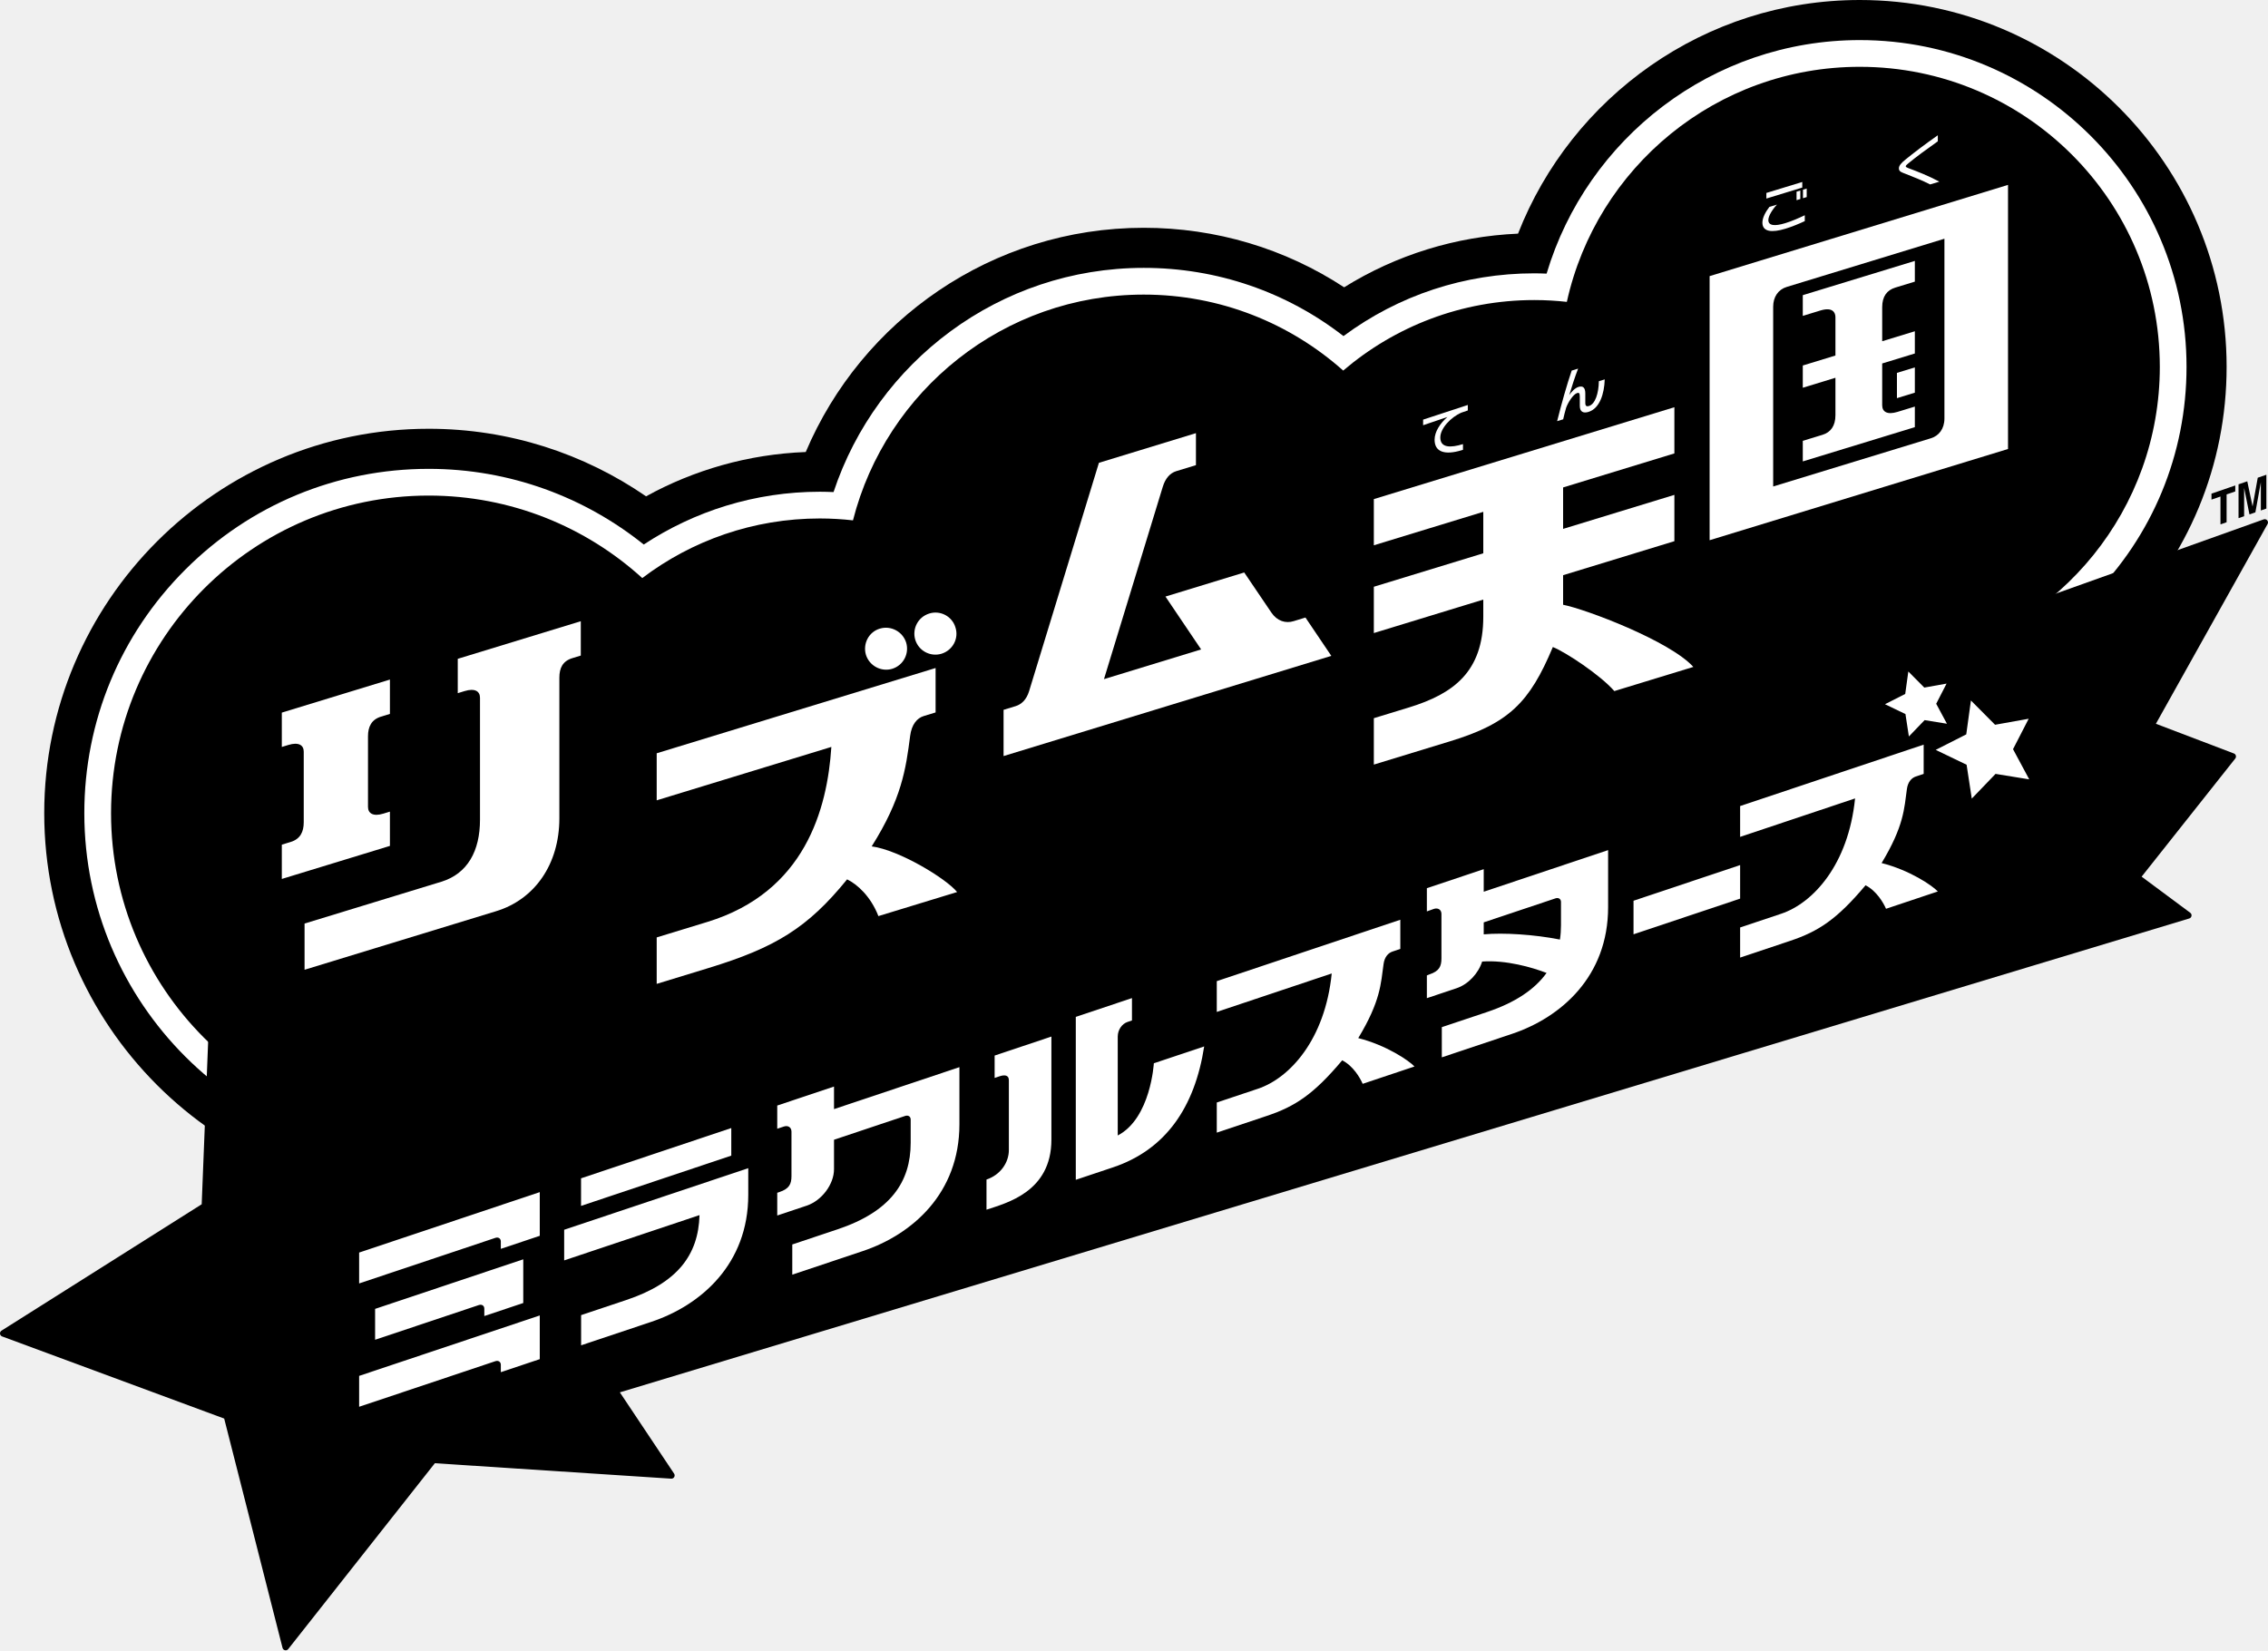
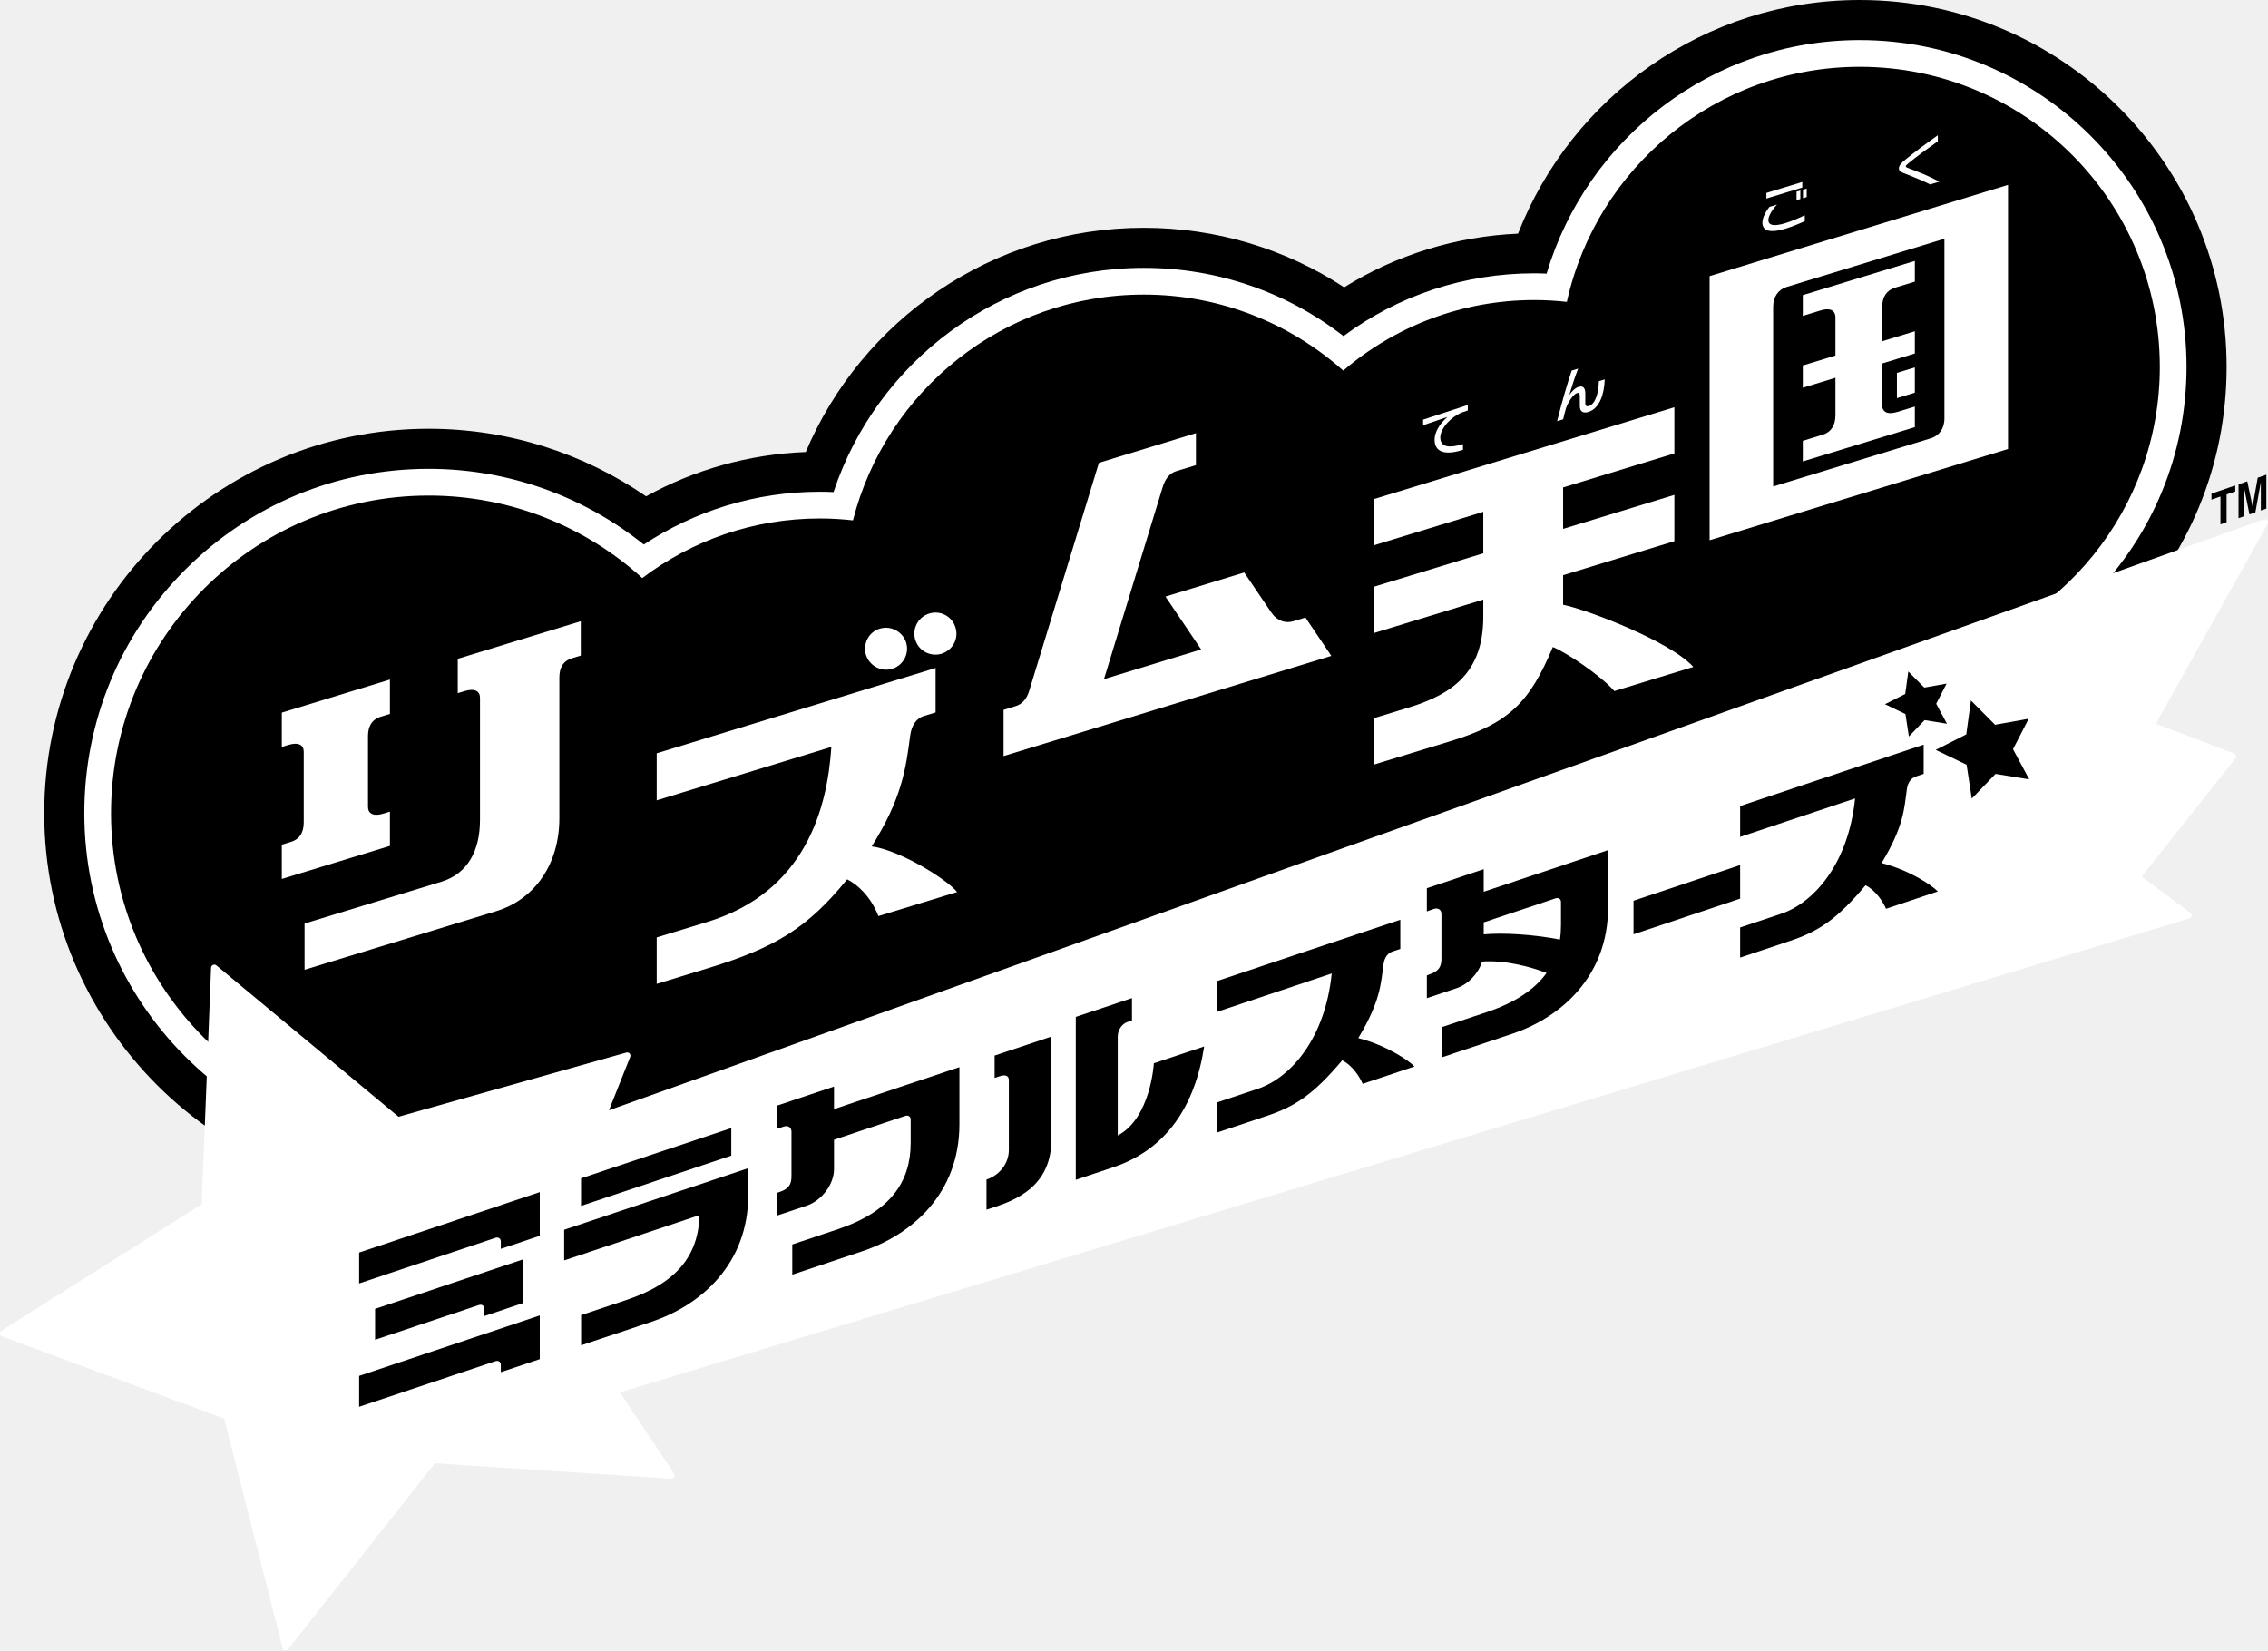
- <svg xmlns="http://www.w3.org/2000/svg" version="1.1" id="svg2" width="666.667" height="485.131" viewBox="0 0 666.667 485.131">
-   <defs id="defs6">
+ <svg xmlns="http://www.w3.org/2000/svg" version="1.1" id="svg1" width="666.667" height="485.131" viewBox="0 0 666.667 485.131">
+   <defs id="defs1">
+     <clipPath clipPathUnits="userSpaceOnUse" id="clipPath2">
+       <path d="M 0,363.848 H 500 V 0 H 0 Z" transform="translate(-409.9998,-363.8479)" id="path2" />
+     </clipPath>
+     <clipPath clipPathUnits="userSpaceOnUse" id="clipPath4">
+       <path d="M 0,363.848 H 500 V 0 H 0 Z" transform="translate(-409.9998,-355.0105)" id="path4" />
+     </clipPath>
+     <clipPath clipPathUnits="userSpaceOnUse" id="clipPath6">
+       <path d="M 0,363.848 H 500 V 0 H 0 Z" transform="translate(-476.1492,-282.9699)" id="path6" />
+     </clipPath>
+     <clipPath clipPathUnits="userSpaceOnUse" id="clipPath8">
+       <path d="M 0,363.848 H 500 V 0 H 0 Z" transform="translate(-475.2869,-204.2771)" id="path8" />
+     </clipPath>
+     <clipPath clipPathUnits="userSpaceOnUse" id="clipPath10">
+       <path d="M 0,363.848 H 500 V 0 H 0 Z" transform="translate(-414.8142,-173.5652)" id="path10" />
+     </clipPath>
+     <clipPath clipPathUnits="userSpaceOnUse" id="clipPath12">
+       <path d="M 0,363.848 H 500 V 0 H 0 Z" transform="translate(-360.1258,-165.2605)" id="path12" />
+     </clipPath>
+     <clipPath clipPathUnits="userSpaceOnUse" id="clipPath14">
+       <path d="M 0,363.848 H 500 V 0 H 0 Z" transform="translate(-327.1013,-157.8513)" id="path14" />
+     </clipPath>
    <clipPath clipPathUnits="userSpaceOnUse" id="clipPath16">
-       <path d="M 0,363.848 H 500 V 0 H 0 Z" id="path14" />
+       <path d="M 0,363.848 H 500 V 0 H 0 Z" transform="translate(-299.4383,-134.9734)" id="path16" />
+     </clipPath>
+     <clipPath clipPathUnits="userSpaceOnUse" id="clipPath18">
+       <path d="M 0,363.848 H 500 V 0 H 0 Z" transform="translate(-254.3748,-129.4245)" id="path18" />
+     </clipPath>
+     <clipPath clipPathUnits="userSpaceOnUse" id="clipPath20">
+       <path d="M 0,363.848 H 500 V 0 H 0 Z" transform="translate(-183.865,-119.3191)" id="path20" />
+     </clipPath>
+     <clipPath clipPathUnits="userSpaceOnUse" id="clipPath22">
+       <path d="M 0,363.848 H 500 V 0 H 0 Z" transform="translate(-164.9602,-100.407)" id="path22" />
+     </clipPath>
+     <clipPath clipPathUnits="userSpaceOnUse" id="clipPath24">
+       <path d="M 0,363.848 H 500 V 0 H 0 Z" transform="translate(-82.69311,-75.2742)" id="path24" />
+     </clipPath>
+     <clipPath clipPathUnits="userSpaceOnUse" id="clipPath26">
+       <path d="M 0,363.848 H 500 V 0 H 0 Z" transform="translate(-428.6648,-311.2155)" id="path26" />
+     </clipPath>
+     <clipPath clipPathUnits="userSpaceOnUse" id="clipPath28">
+       <path d="M 0,363.848 H 500 V 0 H 0 Z" transform="translate(-420.6599,-326.802)" id="path28" />
+     </clipPath>
+     <clipPath clipPathUnits="userSpaceOnUse" id="clipPath30">
+       <path d="M 0,363.848 H 500 V 0 H 0 Z" transform="translate(-397.4812,-322.0237)" id="path30" />
+     </clipPath>
+     <clipPath clipPathUnits="userSpaceOnUse" id="clipPath32">
+       <path d="M 0,363.848 H 500 V 0 H 0 Z" transform="translate(-344.6013,-230.5158)" id="path32" />
+     </clipPath>
+     <clipPath clipPathUnits="userSpaceOnUse" id="clipPath34">
+       <path d="M 0,363.848 H 500 V 0 H 0 Z" transform="translate(-352.4822,-279.8049)" id="path34" />
+     </clipPath>
+     <clipPath clipPathUnits="userSpaceOnUse" id="clipPath36">
+       <path d="M 0,363.848 H 500 V 0 H 0 Z" transform="translate(-322.1873,-272.8757)" id="path36" />
+     </clipPath>
+     <clipPath clipPathUnits="userSpaceOnUse" id="clipPath38">
+       <path d="M 0,363.848 H 500 V 0 H 0 Z" transform="translate(-287.7986,-227.6985)" id="path38" />
+     </clipPath>
+     <clipPath clipPathUnits="userSpaceOnUse" id="clipPath40">
+       <path d="M 0,363.848 H 500 V 0 H 0 Z" transform="translate(-192.1721,-177.2448)" id="path40" />
+     </clipPath>
+     <clipPath clipPathUnits="userSpaceOnUse" id="clipPath42">
+       <path d="M 0,363.848 H 500 V 0 H 0 Z" transform="translate(-100.9168,-218.5954)" id="path42" />
+     </clipPath>
+     <clipPath clipPathUnits="userSpaceOnUse" id="clipPath44">
+       <path d="M 0,363.848 H 500 V 0 H 0 Z" transform="translate(-497.74,-258.5266)" id="path44" />
    </clipPath>
  </defs>
-   <g id="g8" transform="matrix(1.333333,0,0,-1.333333,0,485.1307)">
-     <g id="g10">
-       <g id="g12" clip-path="url(#clipPath16)">
-         <g id="g18" transform="translate(409.9998,363.8479)">
-           <path d="m 0,0 c -34.238,0 -63.555,-21.396 -75.335,-51.511 -13.749,-0.606 -26.861,-4.697 -38.339,-11.829 -13.025,8.529 -28.247,13.119 -44.18,13.119 -33.45,0 -62.222,-20.413 -74.515,-49.436 -12.718,-0.493 -24.68,-3.971 -35.2,-9.768 -13.641,9.385 -30.146,14.894 -47.918,14.894 -46.738,0 -84.762,-38.025 -84.761,-84.761 0,-46.739 38.023,-84.762 84.761,-84.762 7.687,0 15.131,1.048 22.216,2.974 14.302,-12.757 33.142,-20.531 53.77,-20.531 30.879,0 57.762,17.402 71.384,42.908 6.14,-1.496 12.546,-2.308 19.141,-2.308 23.657,0.001 44.974,10.213 59.777,26.459 11.331,-6.053 24.256,-9.497 37.974,-9.497 40.026,0 73.334,29.232 79.746,67.465 10.634,4.001 20.395,10.242 28.669,18.516 15.276,15.276 23.689,35.587 23.688,57.19 C 80.878,-36.282 44.597,0 0,0" style="fill:#000000;fill-opacity:1;fill-rule:nonzero;stroke:none" id="path20" />
-         </g>
-         <g id="g22" transform="translate(409.9998,355.0105)">
-           <path d="m 0,0 c -32.583,0 -60.168,-21.75 -69.037,-51.489 -0.9,0.033 -1.799,0.066 -2.703,0.066 -15.357,0 -29.966,-4.855 -42.078,-13.836 -12.558,9.741 -27.886,15.038 -44.036,15.038 -31.825,0 -58.877,-20.753 -68.384,-49.43 -1,0.042 -2.001,0.073 -3.008,0.073 -14.331,0 -27.673,-4.291 -38.834,-11.636 -13.002,10.425 -29.483,16.683 -47.407,16.683 -20.28,-10e-4 -39.346,-7.898 -53.686,-22.238 -14.34,-14.34 -22.238,-33.407 -22.237,-53.686 0,-41.865 34.059,-75.924 75.923,-75.924 8.595,0 16.851,1.456 24.561,4.1 13.084,-13.352 31.299,-21.658 51.425,-21.658 30.044,0 55.839,18.495 66.632,44.691 7.482,-2.639 15.519,-4.09 23.892,-4.09 23.641,0.001 44.656,11.449 57.799,29.091 11.442,-7.655 25.183,-12.129 39.953,-12.129 37.431,0 68.273,28.696 71.71,65.243 11.388,3.36 21.826,9.521 30.456,18.151 13.607,13.606 21.1,31.697 21.099,50.939 C 72.04,-32.317 39.724,0 0,0" style="fill:#ffffff;fill-opacity:1;fill-rule:nonzero;stroke:none" id="path24" />
-         </g>
-         <g id="g26" transform="translate(476.1492,282.9699)">
-           <path d="m 0,0 c -0.001,36.533 -29.616,66.149 -66.149,66.148 -31.613,0 -58.029,-22.181 -64.576,-51.824 -2.354,0.258 -4.742,0.402 -7.165,0.402 -16.086,0 -30.795,-5.861 -42.138,-15.548 -11.689,10.413 -27.089,16.75 -43.975,16.75 -30.88,-0.001 -56.815,-21.162 -64.102,-49.775 -2.395,0.268 -4.825,0.418 -7.291,0.418 -14.709,0 -28.271,-4.897 -39.16,-13.14 -12.436,11.299 -28.954,18.187 -47.08,18.187 -38.678,-10e-4 -70.032,-31.355 -70.032,-70.033 0,-38.677 31.355,-70.032 70.032,-70.031 9.261,0 18.094,1.814 26.185,5.079 12.125,-13.866 29.933,-22.636 49.801,-22.636 29.697,0 54.822,19.57 63.185,46.517 8.336,-3.789 17.586,-5.917 27.339,-5.917 23.837,0 44.723,12.612 56.364,31.525 11.333,-9.105 25.719,-14.564 41.388,-14.564 35.809,0 64.953,28.46 66.094,63.992 C -21.911,-57.701 0,-31.418 0,0" style="fill:#000000;fill-opacity:1;fill-rule:nonzero;stroke:none" id="path28" />
-         </g>
-         <g id="g30" transform="translate(475.2869,204.2771)">
-           <path d="m 0,0 24.619,44.037 c 0.323,0.576 -0.242,1.245 -0.864,1.023 l -364.788,-130.264 4.679,11.761 c 0.219,0.55 -0.288,1.113 -0.858,0.953 l -50.214,-14.148 -40.156,33.372 c -0.456,0.379 -1.148,0.071 -1.171,-0.522 l -2.068,-52.149 -44.133,-27.864 c -0.501,-0.316 -0.421,-1.069 0.134,-1.275 l 48.958,-18.109 12.862,-50.553 c 0.146,-0.574 0.888,-0.732 1.255,-0.267 l 32.326,40.973 52.102,-3.403 c 0.591,-0.039 0.97,0.618 0.641,1.111 l -11.957,17.92 345.987,104.477 c 0.562,0.17 0.691,0.908 0.218,1.259 L -3.147,-33.709 17.5,-7.661 c 0.301,0.379 0.146,0.94 -0.306,1.112 z" style="fill:#000000;fill-opacity:1;fill-rule:nonzero;stroke:none" id="path32" />
-         </g>
-         <g id="g34" transform="translate(414.8142,173.5652)">
-           <path d="m 0,0 c 4.949,8.192 4.981,12.031 5.579,16.317 0.215,1.592 1.037,2.454 1.967,2.766 l 1.729,0.578 v 6.448 L -31.188,12.57 V 5.772 l 25.34,8.48 C -7.327,-0.379 -15.136,-8.829 -22.115,-11.164 l -9.073,-3.036 v -6.641 l 11.056,3.7 c 6.236,2.086 10.294,4.749 16.596,12.245 2.428,-1.233 3.948,-3.881 4.514,-5.182 l 11.419,3.821 C 11.18,-4.957 6.191,-1.556 0,0 m 12.038,35.125 2.286,4.444 -4.91,-0.878 -3.522,3.545 -0.683,-4.948 -4.461,-2.265 4.511,-2.171 0.756,-4.943 3.47,3.609 4.921,-0.801 z m 20.512,-16.671 -7.429,1.208 -5.24,-5.447 -1.141,7.462 -6.811,3.278 6.736,3.42 1.029,7.47 5.32,-5.352 7.413,1.325 -3.452,-6.709 z" style="fill:#ffffff;fill-opacity:1;fill-rule:nonzero;stroke:none" id="path36" />
-         </g>
-         <g id="g38" transform="translate(360.1258,165.2605)">
-           <path d="M 0,0 V -7.398 L 23.5,0.465 V 7.863 Z" style="fill:#ffffff;fill-opacity:1;fill-rule:nonzero;stroke:none" id="path40" />
-         </g>
-         <g id="g42" transform="translate(327.1013,157.8513)">
-           <path d="M 0,0 V 2.641 L 15.832,7.937 C 16.494,8.159 17.031,7.8 17.031,7.134 V 2.008 c 0,-1.084 -0.075,-2.137 -0.228,-3.157 C 11.106,-0.021 4.314,0.396 0,0 M 0,9.395 V 14.37 L -12.536,10.175 V 5.058 l 1.546,0.552 c 0.921,0.309 1.667,-0.192 1.667,-1.118 v -9.791 c 0,-1.768 -0.49,-2.811 -2.634,-3.528 l -0.579,-0.23 v -5.014 l 6.541,2.188 c 2.602,0.871 4.817,3.279 5.646,5.887 5.305,0.371 11.007,-1.287 14.203,-2.512 -2.589,-3.603 -6.855,-6.52 -13.153,-8.628 l -9.941,-3.326 v -6.657 l 15.445,5.168 c 10.857,3.633 21.216,12.689 21.216,27.933 v 12.587 z" style="fill:#ffffff;fill-opacity:1;fill-rule:nonzero;stroke:none" id="path44" />
-         </g>
-         <g id="g46" transform="translate(299.4383,134.9734)">
-           <path d="m 0,0 c 4.949,8.192 4.98,12.031 5.579,16.317 0.215,1.592 1.036,2.454 1.967,2.766 l 1.728,0.578 v 6.437 L -31.189,12.559 V 5.772 l 25.341,8.479 c -1.479,-14.63 -9.288,-23.08 -16.268,-25.415 l -9.073,-3.036 v -6.641 l 11.057,3.699 c 6.236,2.087 10.294,4.75 16.596,12.246 2.427,-1.233 3.948,-3.881 4.513,-5.182 l 11.42,3.821 C 11.18,-4.957 6.191,-1.556 0,0" style="fill:#ffffff;fill-opacity:1;fill-rule:nonzero;stroke:none" id="path48" />
-         </g>
-         <g id="g50" transform="translate(254.3748,129.4245)">
-           <path d="m 0,0 c 0,0 -0.677,-12.127 -7.959,-15.919 v 21.81 c 0,1.506 0.959,2.82 2.143,3.215 l 0.992,0.332 v 4.933 l -12.383,-4.143 v -35.919 l 8.194,2.741 C 2.603,-19.063 9.026,-9.7 11.097,3.714 Z m -22.585,5.889 v -22.735 c 0,-11.524 -9.929,-13.967 -14.309,-15.433 v 6.645 c 3.113,1.041 4.932,3.772 4.932,6.504 v 15.391 c 0,1.135 -0.913,1.251 -2.049,0.871 L -35.1,-3.232 v 4.933 z" style="fill:#ffffff;fill-opacity:1;fill-rule:nonzero;stroke:none" id="path52" />
-         </g>
-         <g id="g54" transform="translate(183.865,119.3191)">
-           <path d="M 0,0 V 4.976 L -12.515,0.788 v -5.117 l 1.461,0.488 c 0.926,0.311 1.677,-0.189 1.677,-1.115 v -9.791 c 0,-1.768 -0.493,-2.812 -2.648,-3.533 l -0.49,-0.163 v -5.015 l 6.489,2.171 C -2.698,-20.173 0,-16.573 0,-13.245 v 6.492 l 15.697,5.252 c 0.665,0.223 1.205,-0.137 1.205,-0.803 V -7.43 c 0,-8.624 -4.44,-15.165 -16.111,-19.07 l -9.992,-3.343 V -36.5 l 15.524,5.194 c 10.913,3.652 21.324,12.726 21.324,27.97 V 9.251 Z" style="fill:#ffffff;fill-opacity:1;fill-rule:nonzero;stroke:none" id="path56" />
-         </g>
-         <g id="g58" transform="translate(164.9602,100.407)">
-           <path d="M 0,0 V 5.892 L -40.584,-7.687 v -6.754 l 29.838,9.983 c -0.242,-8.855 -4.945,-14.97 -16.111,-18.706 l -9.992,-3.343 v -6.657 l 15.525,5.194 C -10.411,-24.318 0,-15.244 0,0 M -3.743,8.655 -36.865,-2.427 v 6.081 l 33.122,11.082 z" style="fill:#ffffff;fill-opacity:1;fill-rule:nonzero;stroke:none" id="path60" />
-         </g>
-         <g id="g62" transform="translate(82.6931,75.2742)">
-           <path d="m 0,0 v -6.807 l 22.873,7.653 c 0.665,0.222 1.205,-0.136 1.205,-0.802 v -1.62 l 8.586,2.873 v 9.633 z m -3.519,-14.772 v -6.808 l 30.032,10.049 c 0.665,0.222 1.205,-0.137 1.205,-0.802 v -1.621 l 8.587,2.873 v 9.633 z M 36.305,25.743 V 16.11 l -8.587,-2.873 v 1.62 c 0,0.666 -0.54,1.025 -1.205,0.802 L -3.519,5.611 v 6.807 z" style="fill:#ffffff;fill-opacity:1;fill-rule:nonzero;stroke:none" id="path64" />
-         </g>
-         <g id="g66" transform="translate(428.6648,311.2155)">
-           <path d="m 0,0 -34.769,-10.63 c -1.869,-0.565 -2.983,-2.204 -2.983,-4.348 v -39.644 l 34.769,10.629 C -1.255,-43.474 0,-41.94 0,-39.644 Z m 14.02,11.869 v -58.227 l -65.786,-20.113 v 58.227 z m -20.541,-48.877 -3.84,-1.174 c -2.243,-0.686 -3.358,0.017 -3.358,1.467 v 9.212 l 7.198,2.201 v 4.903 l -7.198,-2.201 v 7.504 c 0,2.381 1.042,3.755 2.885,4.319 l 4.313,1.319 v 4.567 l -24.704,-7.553 v -4.568 l 3.889,1.189 c 2.719,0.831 3.31,-0.49 3.31,-1.471 v -8.457 l -7.199,-2.201 v -4.903 l 7.199,2.201 v -8.259 c 0,-2.35 -1.056,-3.77 -2.837,-4.314 l -4.362,-1.334 v -4.537 l 24.704,7.553 z m -3.948,1.861 v 5.57 l 3.948,1.207 v -5.57 z" style="fill:#ffffff;fill-opacity:1;fill-rule:nonzero;stroke:none" id="path68" />
-         </g>
-         <g id="g70" transform="translate(420.6599,326.802)">
-           <path d="m 0,0 c -0.255,0.107 -0.521,0.211 -0.521,0.384 0,0.148 0.231,0.379 0.582,0.659 1.695,1.395 3.896,3.018 6.487,4.847 V 7.222 C 3.426,5.034 1.235,3.34 -0.556,1.891 c -0.932,-0.754 -1.476,-1.34 -1.476,-1.97 0,-0.74 0.676,-0.879 1.33,-1.148 1.889,-0.743 3.849,-1.513 5.556,-2.386 l 2.033,0.609 C 4.381,-1.672 2.335,-0.878 0,0" style="fill:#ffffff;fill-opacity:1;fill-rule:nonzero;stroke:none" id="path72" />
-         </g>
-         <g id="g74" transform="translate(397.4812,322.0237)">
-           <path d="m 0,0 v -1.876 l 0.823,0.251 v 1.877 z m -7.636,-6.691 c 0,0.888 0.871,2.302 1.9,3.407 l -1.671,-0.511 c -0.811,-1.05 -1.538,-2.359 -1.538,-3.457 0,-2.074 2.119,-2.252 5.097,-1.342 1.476,0.451 2.929,1.056 4.247,1.668 v 1.296 c -1.403,-0.663 -2.783,-1.282 -4.308,-1.748 -2.323,-0.711 -3.727,-0.56 -3.727,0.687 m 7.48,8.396 -7.915,-2.42 V -1.95 l 7.915,2.42 z m -1.26,-4.014 v 1.876 l 0.836,0.256 v -1.877 z" style="fill:#ffffff;fill-opacity:1;fill-rule:nonzero;stroke:none" id="path76" />
-         </g>
-         <g id="g78" transform="translate(344.6013,230.5158)">
-           <path d="m 0,0 v 6.518 l 24.531,7.5 V 24.226 L 0,16.727 v 9.14 l 24.531,7.5 V 43.55 L -41.728,23.293 V 13.11 l 24.131,7.377 v -9.14 L -41.728,3.969 V -6.239 l 24.131,7.377 v -3.774 c 0,-12.089 -6.509,-16.979 -16.397,-20.009 l -7.734,-2.364 V -35.24 l 16.843,5.149 c 12.936,3.949 17.496,8.533 22.623,20.771 2.814,-1.118 10.455,-6.157 13.555,-9.71 l 17.42,5.325 C 23.5,-7.954 4.968,-0.973 0,0" style="fill:#ffffff;fill-opacity:1;fill-rule:nonzero;stroke:none" id="path80" />
-         </g>
-         <g id="g82" transform="translate(352.4822,279.8049)">
-           <path d="m 0,0 c -0.047,-2.705 -0.81,-5.049 -2.189,-5.471 -0.424,-0.13 -0.799,-0.083 -0.799,0.658 v 2.11 c 0,1.222 -0.473,1.756 -1.49,1.445 -0.763,-0.233 -1.549,-1.042 -2.045,-1.798 0.484,1.642 1.223,3.941 1.949,5.829 L -5.989,2.34 C -7.068,-0.828 -8.17,-4.719 -9.198,-8.811 l 1.332,0.408 c 0.158,0.677 0.412,1.804 0.652,2.544 0.389,1.131 1.55,2.98 2.423,3.246 0.386,0.118 0.591,0.033 0.591,-0.782 v -2.023 c 0,-1.358 0.774,-1.702 1.914,-1.353 2.468,0.754 3.484,3.99 3.581,7.167 z" style="fill:#ffffff;fill-opacity:1;fill-rule:nonzero;stroke:none" id="path84" />
-         </g>
-         <g id="g86" transform="translate(322.1873,272.8757)">
-           <path d="M 0,0 1.405,0.479 V 1.688 L -8.448,-1.546 V -2.78 l 5.361,1.823 c -1.62,-1.396 -2.832,-3.272 -2.832,-5.024 0,-2.704 2.265,-3.443 5.98,-2.307 l 0.278,0.085 v 1.259 C -2.397,-7.781 -4.66,-7.793 -4.66,-5.485 -4.66,-3.474 -2.336,-0.998 0,0" style="fill:#ffffff;fill-opacity:1;fill-rule:nonzero;stroke:none" id="path88" />
-         </g>
-         <g id="g90" transform="translate(287.7986,227.6985)">
-           <path d="M 0,0 -2.619,-0.801 C -4.333,-1.33 -6.22,-0.82 -7.521,1.104 L -13.497,9.933 -30.862,4.624 -23,-7.032 -44.418,-13.581 -31.456,28.82 c 0.567,1.853 1.575,3.014 2.956,3.447 l 4.357,1.332 v 7.052 l -21.389,-6.539 -15.392,-50.345 c -0.596,-1.95 -1.749,-2.929 -2.976,-3.304 l -2.652,-0.81 v -10.195 l 72.253,22.09 z" style="fill:#ffffff;fill-opacity:1;fill-rule:nonzero;stroke:none" id="path92" />
-         </g>
-         <g id="g94" transform="translate(192.1721,177.2448)">
-           <path d="m 0,0 c 6.603,10.47 7.539,17.059 8.472,24.314 0.326,2.626 1.575,3.983 2.989,4.415 l 2.627,0.803 v 9.792 L -47.398,20.525 V 10.153 L -8.892,21.926 C -9.779,8.242 -14.69,-10.072 -36.247,-16.663 l -11.151,-3.409 v -10.242 l 11.399,3.486 c 14.755,4.51 21.878,8.844 30.58,19.558 2.246,-1.09 5.215,-3.763 6.898,-8.101 l 17.354,5.306 C 16.39,-7.065 6.016,-0.794 0,0 m 4.516,39.146 c 2.479,0.77 3.808,3.35 3.085,5.783 -0.771,2.43 -3.352,3.807 -5.784,3.085 -2.479,-0.724 -3.807,-3.352 -3.085,-5.784 0.771,-2.431 3.352,-3.808 5.784,-3.084 m 5.088,6.408 c -0.724,2.431 0.605,5.012 3.084,5.783 2.432,0.77 5.061,-0.606 5.784,-3.085 0.77,-2.432 -0.606,-5.013 -3.085,-5.783 -2.432,-0.723 -5.013,0.605 -5.783,3.085" style="fill:#ffffff;fill-opacity:1;fill-rule:nonzero;stroke:none" id="path96" />
-         </g>
-         <g id="g98" transform="translate(100.9168,218.5954)">
-           <path d="m 0,0 v -7.572 l 1.513,0.463 c 2.279,0.696 3.389,-0.052 3.389,-1.475 v -26.895 c 0,-6.847 -2.713,-11.883 -8.508,-13.663 l -30.167,-9.223 v -10.188 l 42.186,12.898 c 8.54,2.581 13.987,10.362 13.987,20.504 v 30.99 c 0,2.141 0.729,3.66 2.868,4.313 l 1.856,0.568 v 7.572 z m -14.956,-41.245 -23.832,-7.286 v 7.557 l 1.961,0.6 c 2.111,0.645 2.872,2.23 2.872,4.342 v 15.566 c 0,1.422 -1.104,2.175 -3.386,1.478 l -1.447,-0.443 v 7.572 l 23.832,7.287 v -7.573 l -1.957,-0.598 c -2.116,-0.647 -2.876,-2.236 -2.876,-4.328 v -15.567 c 0,-1.43 1.116,-2.186 3.391,-1.491 l 1.442,0.441 z" style="fill:#ffffff;fill-opacity:1;fill-rule:nonzero;stroke:none" id="path100" />
-         </g>
-         <g id="g102" transform="translate(497.74,258.5266)">
-           <path d="m 0,0 -1.133,-6.308 -0.014,-0.004 -1.162,5.518 -1.925,-0.662 v -7.461 l 1.232,0.424 v 6.232 l 1.176,-5.828 1.304,0.448 1.204,6.647 V -7.227 L 1.9,-6.808 v 7.462 z m -10.201,-3.512 5.245,1.804 v -1.32 l -1.911,-0.657 v -6.138 l -1.351,-0.464 v 6.138 l -1.983,-0.683 z" style="fill:#000000;fill-opacity:1;fill-rule:nonzero;stroke:none" id="path104" />
-         </g>
-       </g>
-     </g>
+   <g id="layer-MC0">
+     <path id="path1" d="m 0,0 c -34.238,0 -63.555,-21.396 -75.335,-51.511 -13.749,-0.606 -26.861,-4.697 -38.339,-11.829 -13.025,8.529 -28.247,13.119 -44.18,13.119 -33.45,0 -62.222,-20.413 -74.515,-49.436 -12.718,-0.493 -24.68,-3.971 -35.2,-9.768 -13.641,9.385 -30.146,14.894 -47.918,14.894 -46.738,0 -84.762,-38.025 -84.761,-84.761 0,-46.739 38.023,-84.762 84.761,-84.762 7.687,0 15.131,1.048 22.216,2.974 14.302,-12.757 33.142,-20.531 53.77,-20.531 30.879,0 57.762,17.402 71.384,42.908 6.14,-1.496 12.546,-2.308 19.141,-2.308 23.657,0.001 44.974,10.213 59.777,26.459 11.331,-6.053 24.256,-9.497 37.974,-9.497 40.026,0 73.334,29.232 79.746,67.465 10.634,4.001 20.395,10.242 28.669,18.516 15.276,15.276 23.689,35.587 23.688,57.19 C 80.878,-36.282 44.597,0 0,0" style="fill:#000000;fill-opacity:1;fill-rule:nonzero;stroke:none" transform="matrix(1.333333,0,0,-1.333333,546.6664,1.3333333e-4)" clip-path="url(#clipPath2)" />
+     <path id="path3" d="m 0,0 c -32.583,0 -60.168,-21.75 -69.037,-51.489 -0.9,0.033 -1.799,0.066 -2.703,0.066 -15.357,0 -29.966,-4.855 -42.078,-13.836 -12.558,9.741 -27.886,15.038 -44.036,15.038 -31.825,0 -58.877,-20.753 -68.384,-49.43 -1,0.042 -2.001,0.073 -3.008,0.073 -14.331,0 -27.673,-4.291 -38.834,-11.636 -13.002,10.425 -29.483,16.683 -47.407,16.683 -20.28,-10e-4 -39.346,-7.898 -53.686,-22.238 -14.34,-14.34 -22.238,-33.407 -22.237,-53.686 0,-41.865 34.059,-75.924 75.923,-75.924 8.595,0 16.851,1.456 24.561,4.1 13.084,-13.352 31.299,-21.658 51.425,-21.658 30.044,0 55.839,18.495 66.632,44.691 7.482,-2.639 15.519,-4.09 23.892,-4.09 23.641,0.001 44.656,11.449 57.799,29.091 11.442,-7.655 25.183,-12.129 39.953,-12.129 37.431,0 68.273,28.696 71.71,65.243 11.388,3.36 21.826,9.521 30.456,18.151 13.607,13.606 21.1,31.697 21.099,50.939 C 72.04,-32.317 39.724,0 0,0" style="fill:#ffffff;fill-opacity:1;fill-rule:nonzero;stroke:none" transform="matrix(1.333333,0,0,-1.333333,546.6664,11.78333)" clip-path="url(#clipPath4)" />
+     <path id="path5" d="m 0,0 c -0.001,36.533 -29.616,66.149 -66.149,66.148 -31.613,0 -58.029,-22.181 -64.576,-51.824 -2.354,0.258 -4.742,0.402 -7.165,0.402 -16.086,0 -30.795,-5.861 -42.138,-15.548 -11.689,10.413 -27.089,16.75 -43.975,16.75 -30.88,-0.001 -56.815,-21.162 -64.102,-49.775 -2.395,0.268 -4.825,0.418 -7.291,0.418 -14.709,0 -28.271,-4.897 -39.16,-13.14 -12.436,11.299 -28.954,18.187 -47.08,18.187 -38.678,-10e-4 -70.032,-31.355 -70.032,-70.033 0,-38.677 31.355,-70.032 70.032,-70.031 9.261,0 18.094,1.814 26.185,5.079 12.125,-13.866 29.933,-22.636 49.801,-22.636 29.697,0 54.822,19.57 63.185,46.517 8.336,-3.789 17.586,-5.917 27.339,-5.917 23.837,0 44.723,12.612 56.364,31.525 11.333,-9.105 25.719,-14.564 41.388,-14.564 35.809,0 64.953,28.46 66.094,63.992 C -21.911,-57.701 0,-31.418 0,0" style="fill:#000000;fill-opacity:1;fill-rule:nonzero;stroke:none" transform="matrix(1.333333,0,0,-1.333333,634.8656,107.8375)" clip-path="url(#clipPath6)" />
+     <path id="path7" d="m 0,0 24.619,44.037 c 0.323,0.576 -0.242,1.245 -0.864,1.023 l -364.788,-130.264 4.679,11.761 c 0.219,0.55 -0.288,1.113 -0.858,0.953 l -50.214,-14.148 -40.156,33.372 c -0.456,0.379 -1.148,0.071 -1.171,-0.522 l -2.068,-52.149 -44.133,-27.864 c -0.501,-0.316 -0.421,-1.069 0.134,-1.275 l 48.958,-18.109 12.862,-50.553 c 0.146,-0.574 0.888,-0.732 1.255,-0.267 l 32.326,40.973 52.102,-3.403 c 0.591,-0.039 0.97,0.618 0.641,1.111 l -11.957,17.92 345.987,104.477 c 0.562,0.17 0.691,0.908 0.218,1.259 L -3.147,-33.709 17.5,-7.661 c 0.301,0.379 0.146,0.94 -0.306,1.112 z" style="fill:#ffffff;fill-opacity:1;fill-rule:nonzero;stroke:none" transform="matrix(1.333333,0,0,-1.333333,633.7159,212.7612)" clip-path="url(#clipPath8)" />
+     <path id="path9" d="m 0,0 c 4.949,8.192 4.981,12.031 5.579,16.317 0.215,1.592 1.037,2.454 1.967,2.766 l 1.729,0.578 v 6.448 L -31.188,12.57 V 5.772 l 25.34,8.48 C -7.327,-0.379 -15.136,-8.829 -22.115,-11.164 l -9.073,-3.036 v -6.641 l 11.056,3.7 c 6.236,2.086 10.294,4.749 16.596,12.245 2.428,-1.233 3.948,-3.881 4.514,-5.182 l 11.419,3.821 C 11.18,-4.957 6.191,-1.556 0,0 m 12.038,35.125 2.286,4.444 -4.91,-0.878 -3.522,3.545 -0.683,-4.948 -4.461,-2.265 4.511,-2.171 0.756,-4.943 3.47,3.609 4.921,-0.801 z m 20.512,-16.671 -7.429,1.208 -5.24,-5.447 -1.141,7.462 -6.811,3.278 6.736,3.42 1.029,7.47 5.32,-5.352 7.413,1.325 -3.452,-6.709 z" style="fill:#000000;fill-opacity:1;fill-rule:nonzero;stroke:none" transform="matrix(1.333333,0,0,-1.333333,553.0856,253.7104)" clip-path="url(#clipPath10)" />
+     <path id="path11" d="M 0,0 V -7.398 L 23.5,0.465 V 7.863 Z" style="fill:#000000;fill-opacity:1;fill-rule:nonzero;stroke:none" transform="matrix(1.333333,0,0,-1.333333,480.1677,264.7833)" clip-path="url(#clipPath12)" />
+     <path id="path13" d="M 0,0 V 2.641 L 15.832,7.937 C 16.494,8.159 17.031,7.8 17.031,7.134 V 2.008 c 0,-1.084 -0.075,-2.137 -0.228,-3.157 C 11.106,-0.021 4.314,0.396 0,0 M 0,9.395 V 14.37 L -12.536,10.175 V 5.058 l 1.546,0.552 c 0.921,0.309 1.667,-0.192 1.667,-1.118 v -9.791 c 0,-1.768 -0.49,-2.811 -2.634,-3.528 l -0.579,-0.23 v -5.014 l 6.541,2.188 c 2.602,0.871 4.817,3.279 5.646,5.887 5.305,0.371 11.007,-1.287 14.203,-2.512 -2.589,-3.603 -6.855,-6.52 -13.153,-8.628 l -9.941,-3.326 v -6.657 l 15.445,5.168 c 10.857,3.633 21.216,12.689 21.216,27.933 v 12.587 z" style="fill:#000000;fill-opacity:1;fill-rule:nonzero;stroke:none" transform="matrix(1.333333,0,0,-1.333333,436.1351,274.6623)" clip-path="url(#clipPath14)" />
+     <path id="path15" d="m 0,0 c 4.949,8.192 4.98,12.031 5.579,16.317 0.215,1.592 1.036,2.454 1.967,2.766 l 1.728,0.578 v 6.437 L -31.189,12.559 V 5.772 l 25.341,8.479 c -1.479,-14.63 -9.288,-23.08 -16.268,-25.415 l -9.073,-3.036 v -6.641 l 11.057,3.699 c 6.236,2.087 10.294,4.75 16.596,12.246 2.427,-1.233 3.948,-3.881 4.513,-5.182 l 11.42,3.821 C 11.18,-4.957 6.191,-1.556 0,0" style="fill:#000000;fill-opacity:1;fill-rule:nonzero;stroke:none" transform="matrix(1.333333,0,0,-1.333333,399.2511,305.1661)" clip-path="url(#clipPath16)" />
+     <path id="path17" d="m 0,0 c 0,0 -0.677,-12.127 -7.959,-15.919 v 21.81 c 0,1.506 0.959,2.82 2.143,3.215 l 0.992,0.332 v 4.933 l -12.383,-4.143 v -35.919 l 8.194,2.741 C 2.603,-19.063 9.026,-9.7 11.097,3.714 Z m -22.585,5.889 v -22.735 c 0,-11.524 -9.929,-13.967 -14.309,-15.433 v 6.645 c 3.113,1.041 4.932,3.772 4.932,6.504 v 15.391 c 0,1.135 -0.913,1.251 -2.049,0.871 L -35.1,-3.232 v 4.933 z" style="fill:#000000;fill-opacity:1;fill-rule:nonzero;stroke:none" transform="matrix(1.333333,0,0,-1.333333,339.1664,312.5647)" clip-path="url(#clipPath18)" />
+     <path id="path19" d="M 0,0 V 4.976 L -12.515,0.788 v -5.117 l 1.461,0.488 c 0.926,0.311 1.677,-0.189 1.677,-1.115 v -9.791 c 0,-1.768 -0.493,-2.812 -2.648,-3.533 l -0.49,-0.163 v -5.015 l 6.489,2.171 C -2.698,-20.173 0,-16.573 0,-13.245 v 6.492 l 15.697,5.252 c 0.665,0.223 1.205,-0.137 1.205,-0.803 V -7.43 c 0,-8.624 -4.44,-15.165 -16.111,-19.07 l -9.992,-3.343 V -36.5 l 15.524,5.194 c 10.913,3.652 21.324,12.726 21.324,27.97 V 9.251 Z" style="fill:#000000;fill-opacity:1;fill-rule:nonzero;stroke:none" transform="matrix(1.333333,0,0,-1.333333,245.1533,326.0385)" clip-path="url(#clipPath20)" />
+     <path id="path21" d="M 0,0 V 5.892 L -40.584,-7.687 v -6.754 l 29.838,9.983 c -0.242,-8.855 -4.945,-14.97 -16.111,-18.706 l -9.992,-3.343 v -6.657 l 15.525,5.194 C -10.411,-24.318 0,-15.244 0,0 M -3.743,8.655 -36.865,-2.427 v 6.081 l 33.122,11.082 z" style="fill:#000000;fill-opacity:1;fill-rule:nonzero;stroke:none" transform="matrix(1.333333,0,0,-1.333333,219.9469,351.2547)" clip-path="url(#clipPath22)" />
+     <path id="path23" d="m 0,0 v -6.807 l 22.873,7.653 c 0.665,0.222 1.205,-0.136 1.205,-0.802 v -1.62 l 8.586,2.873 v 9.633 z m -3.519,-14.772 v -6.808 l 30.032,10.049 c 0.665,0.222 1.205,-0.137 1.205,-0.802 v -1.621 l 8.587,2.873 v 9.633 z M 36.305,25.743 V 16.11 l -8.587,-2.873 v 1.62 c 0,0.666 -0.54,1.025 -1.205,0.802 L -3.519,5.611 v 6.807 z" style="fill:#000000;fill-opacity:1;fill-rule:nonzero;stroke:none" transform="matrix(1.333333,0,0,-1.333333,110.2575,384.7651)" clip-path="url(#clipPath24)" />
+     <path id="path25" d="m 0,0 -34.769,-10.63 c -1.869,-0.565 -2.983,-2.204 -2.983,-4.348 v -39.644 l 34.769,10.629 C -1.255,-43.474 0,-41.94 0,-39.644 Z m 14.02,11.869 v -58.227 l -65.786,-20.113 v 58.227 z m -20.541,-48.877 -3.84,-1.174 c -2.243,-0.686 -3.358,0.017 -3.358,1.467 v 9.212 l 7.198,2.201 v 4.903 l -7.198,-2.201 v 7.504 c 0,2.381 1.042,3.755 2.885,4.319 l 4.313,1.319 v 4.567 l -24.704,-7.553 v -4.568 l 3.889,1.189 c 2.719,0.831 3.31,-0.49 3.31,-1.471 v -8.457 l -7.199,-2.201 v -4.903 l 7.199,2.201 v -8.259 c 0,-2.35 -1.056,-3.77 -2.837,-4.314 l -4.362,-1.334 v -4.537 l 24.704,7.553 z m -3.948,1.861 v 5.57 l 3.948,1.207 v -5.57 z" style="fill:#ffffff;fill-opacity:1;fill-rule:nonzero;stroke:none" transform="matrix(1.333333,0,0,-1.333333,571.5531,70.17667)" clip-path="url(#clipPath26)" />
+     <path id="path27" d="m 0,0 c -0.255,0.107 -0.521,0.211 -0.521,0.384 0,0.148 0.231,0.379 0.582,0.659 1.695,1.395 3.896,3.018 6.487,4.847 V 7.222 C 3.426,5.034 1.235,3.34 -0.556,1.891 c -0.932,-0.754 -1.476,-1.34 -1.476,-1.97 0,-0.74 0.676,-0.879 1.33,-1.148 1.889,-0.743 3.849,-1.513 5.556,-2.386 l 2.033,0.609 C 4.381,-1.672 2.335,-0.878 0,0" style="fill:#ffffff;fill-opacity:1;fill-rule:nonzero;stroke:none" transform="matrix(1.333333,0,0,-1.333333,560.8799,49.39467)" clip-path="url(#clipPath28)" />
+     <path id="path29" d="m 0,0 v -1.876 l 0.823,0.251 v 1.877 z m -7.636,-6.691 c 0,0.888 0.871,2.302 1.9,3.407 l -1.671,-0.511 c -0.811,-1.05 -1.538,-2.359 -1.538,-3.457 0,-2.074 2.119,-2.252 5.097,-1.342 1.476,0.451 2.929,1.056 4.247,1.668 v 1.296 c -1.403,-0.663 -2.783,-1.282 -4.308,-1.748 -2.323,-0.711 -3.727,-0.56 -3.727,0.687 m 7.48,8.396 -7.915,-2.42 V -1.95 l 7.915,2.42 z m -1.26,-4.014 v 1.876 l 0.836,0.256 v -1.877 z" style="fill:#ffffff;fill-opacity:1;fill-rule:nonzero;stroke:none" transform="matrix(1.333333,0,0,-1.333333,529.9749,55.76573)" clip-path="url(#clipPath30)" />
+     <path id="path31" d="m 0,0 v 6.518 l 24.531,7.5 V 24.226 L 0,16.727 v 9.14 l 24.531,7.5 V 43.55 L -41.728,23.293 V 13.11 l 24.131,7.377 v -9.14 L -41.728,3.969 V -6.239 l 24.131,7.377 v -3.774 c 0,-12.089 -6.509,-16.979 -16.397,-20.009 l -7.734,-2.364 V -35.24 l 16.843,5.149 c 12.936,3.949 17.496,8.533 22.623,20.771 2.814,-1.118 10.455,-6.157 13.555,-9.71 l 17.42,5.325 C 23.5,-7.954 4.968,-0.973 0,0" style="fill:#ffffff;fill-opacity:1;fill-rule:nonzero;stroke:none" transform="matrix(1.333333,0,0,-1.333333,459.4684,177.7763)" clip-path="url(#clipPath32)" />
+     <path id="path33" d="m 0,0 c -0.047,-2.705 -0.81,-5.049 -2.189,-5.471 -0.424,-0.13 -0.799,-0.083 -0.799,0.658 v 2.11 c 0,1.222 -0.473,1.756 -1.49,1.445 -0.763,-0.233 -1.549,-1.042 -2.045,-1.798 0.484,1.642 1.223,3.941 1.949,5.829 L -5.989,2.34 C -7.068,-0.828 -8.17,-4.719 -9.198,-8.811 l 1.332,0.408 c 0.158,0.677 0.412,1.804 0.652,2.544 0.389,1.131 1.55,2.98 2.423,3.246 0.386,0.118 0.591,0.033 0.591,-0.782 v -2.023 c 0,-1.358 0.774,-1.702 1.914,-1.353 2.468,0.754 3.484,3.99 3.581,7.167 z" style="fill:#ffffff;fill-opacity:1;fill-rule:nonzero;stroke:none" transform="matrix(1.333333,0,0,-1.333333,469.9763,112.0575)" clip-path="url(#clipPath34)" />
+     <path id="path35" d="M 0,0 1.405,0.479 V 1.688 L -8.448,-1.546 V -2.78 l 5.361,1.823 c -1.62,-1.396 -2.832,-3.272 -2.832,-5.024 0,-2.704 2.265,-3.443 5.98,-2.307 l 0.278,0.085 v 1.259 C -2.397,-7.781 -4.66,-7.793 -4.66,-5.485 -4.66,-3.474 -2.336,-0.998 0,0" style="fill:#ffffff;fill-opacity:1;fill-rule:nonzero;stroke:none" transform="matrix(1.333333,0,0,-1.333333,429.5831,121.2964)" clip-path="url(#clipPath36)" />
+     <path id="path37" d="M 0,0 -2.619,-0.801 C -4.333,-1.33 -6.22,-0.82 -7.521,1.104 L -13.497,9.933 -30.862,4.624 -23,-7.032 -44.418,-13.581 -31.456,28.82 c 0.567,1.853 1.575,3.014 2.956,3.447 l 4.357,1.332 v 7.052 l -21.389,-6.539 -15.392,-50.345 c -0.596,-1.95 -1.749,-2.929 -2.976,-3.304 l -2.652,-0.81 v -10.195 l 72.253,22.09 z" style="fill:#ffffff;fill-opacity:1;fill-rule:nonzero;stroke:none" transform="matrix(1.333333,0,0,-1.333333,383.7315,181.5327)" clip-path="url(#clipPath38)" />
+     <path id="path39" d="m 0,0 c 6.603,10.47 7.539,17.059 8.472,24.314 0.326,2.626 1.575,3.983 2.989,4.415 l 2.627,0.803 v 9.792 L -47.398,20.525 V 10.153 L -8.892,21.926 C -9.779,8.242 -14.69,-10.072 -36.247,-16.663 l -11.151,-3.409 v -10.242 l 11.399,3.486 c 14.755,4.51 21.878,8.844 30.58,19.558 2.246,-1.09 5.215,-3.763 6.898,-8.101 l 17.354,5.306 C 16.39,-7.065 6.016,-0.794 0,0 m 4.516,39.146 c 2.479,0.77 3.808,3.35 3.085,5.783 -0.771,2.43 -3.352,3.807 -5.784,3.085 -2.479,-0.724 -3.807,-3.352 -3.085,-5.784 0.771,-2.431 3.352,-3.808 5.784,-3.084 m 5.088,6.408 c -0.724,2.431 0.605,5.012 3.084,5.783 2.432,0.77 5.061,-0.606 5.784,-3.085 0.77,-2.432 -0.606,-5.013 -3.085,-5.783 -2.432,-0.723 -5.013,0.605 -5.783,3.085" style="fill:#ffffff;fill-opacity:1;fill-rule:nonzero;stroke:none" transform="matrix(1.333333,0,0,-1.333333,256.2295,248.8043)" clip-path="url(#clipPath40)" />
+     <path id="path41" d="m 0,0 v -7.572 l 1.513,0.463 c 2.279,0.696 3.389,-0.052 3.389,-1.475 v -26.895 c 0,-6.847 -2.713,-11.883 -8.508,-13.663 l -30.167,-9.223 v -10.188 l 42.186,12.898 c 8.54,2.581 13.987,10.362 13.987,20.504 v 30.99 c 0,2.141 0.729,3.66 2.868,4.313 l 1.856,0.568 v 7.572 z m -14.956,-41.245 -23.832,-7.286 v 7.557 l 1.961,0.6 c 2.111,0.645 2.872,2.23 2.872,4.342 v 15.566 c 0,1.422 -1.104,2.175 -3.386,1.478 l -1.447,-0.443 v 7.572 l 23.832,7.287 v -7.573 l -1.957,-0.598 c -2.116,-0.647 -2.876,-2.236 -2.876,-4.328 v -15.567 c 0,-1.43 1.116,-2.186 3.391,-1.491 l 1.442,0.441 z" style="fill:#ffffff;fill-opacity:1;fill-rule:nonzero;stroke:none" transform="matrix(1.333333,0,0,-1.333333,134.5557,193.6701)" clip-path="url(#clipPath42)" />
+     <path id="path43" d="m 0,0 -1.133,-6.308 -0.014,-0.004 -1.162,5.518 -1.925,-0.662 v -7.461 l 1.232,0.424 v 6.232 l 1.176,-5.828 1.304,0.448 1.204,6.647 V -7.227 L 1.9,-6.808 v 7.462 z m -10.201,-3.512 5.245,1.804 v -1.32 l -1.911,-0.657 v -6.138 l -1.351,-0.464 v 6.138 l -1.983,-0.683 z" style="fill:#000000;fill-opacity:1;fill-rule:nonzero;stroke:none" transform="matrix(1.333333,0,0,-1.333333,663.6533,140.4285)" clip-path="url(#clipPath44)" />
  </g>
</svg>
